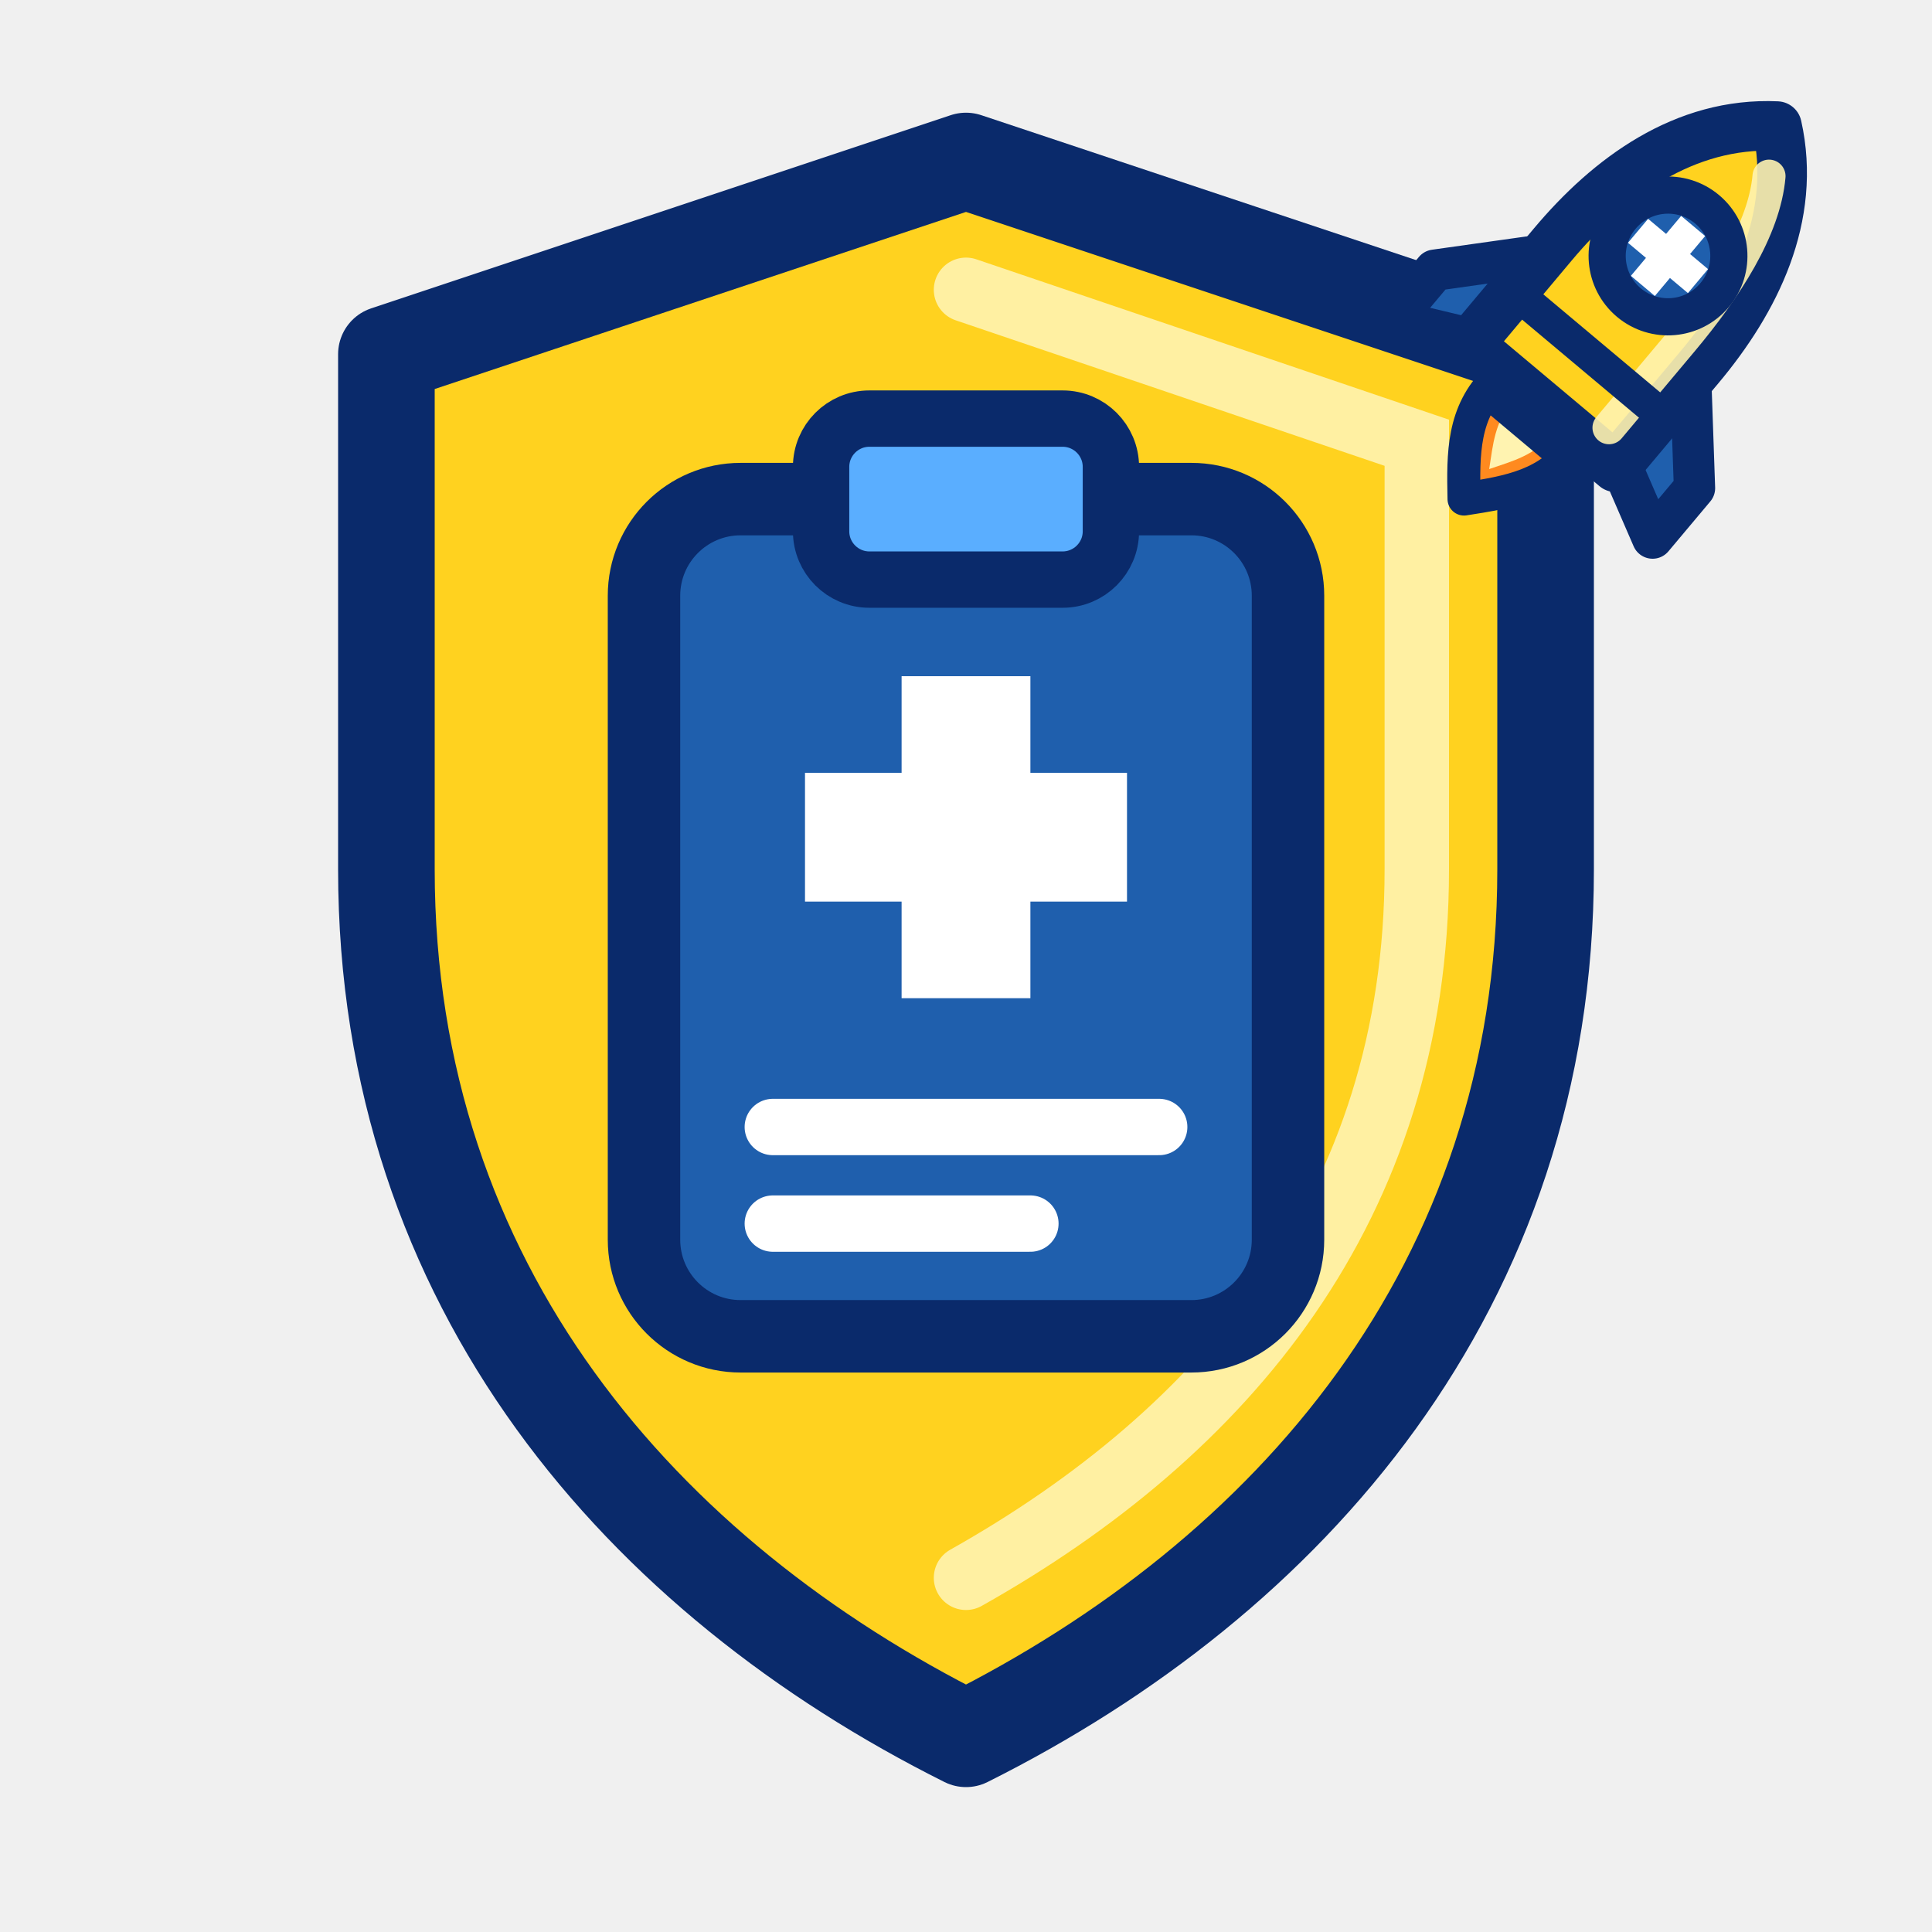
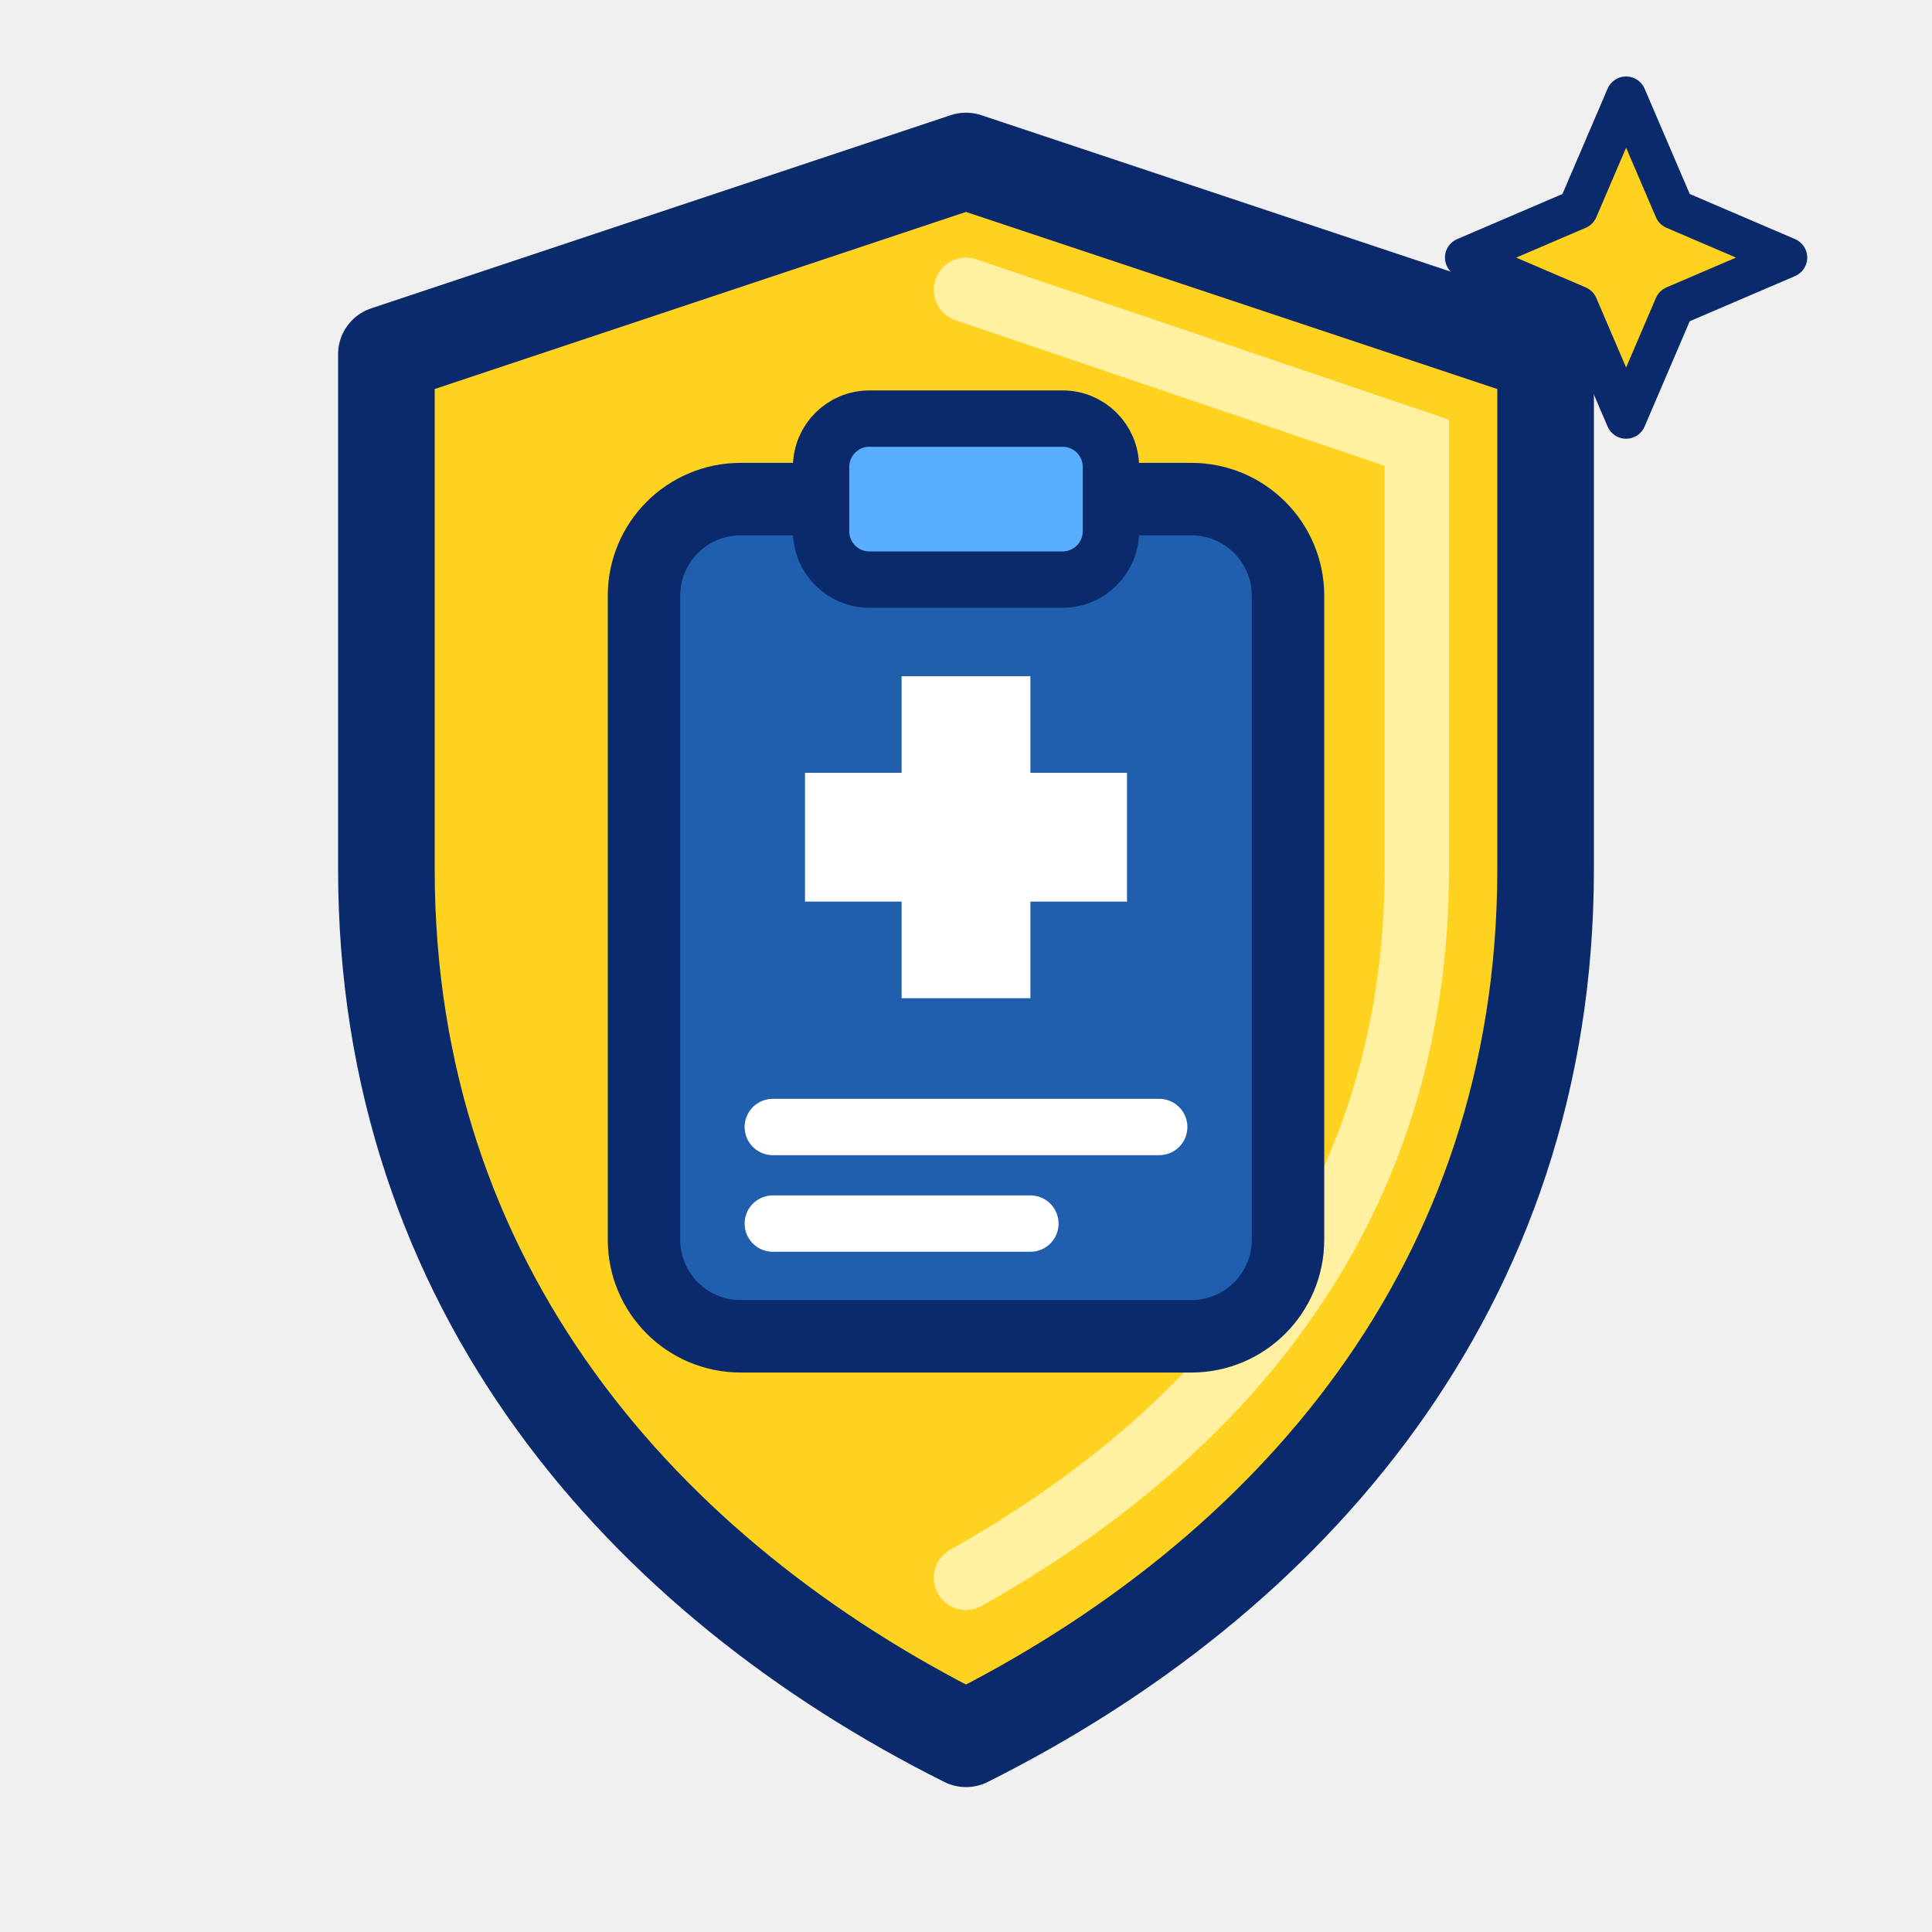
<svg xmlns="http://www.w3.org/2000/svg" viewBox="0 0 120 120">
  <path d="M60 10 L96 22 V54 C96 80 80 98 60 108 C40 98 24 80 24 54 V22 Z" fill="#FFD21F" stroke="#0A2A6B" stroke-linejoin="round" stroke-linecap="round" stroke-width="6" />
  <path d="M60 18 L88 27.5 V54 C88 75 76 89 60 98" fill="none" stroke="#FFF3B0" stroke-width="4" stroke-linecap="round" opacity=".9" />
  <rect x="40" y="31" width="40" height="52" rx="6" fill="#1F5FAD" stroke="#0A2A6B" stroke-linejoin="round" stroke-linecap="round" stroke-width="4.5" />
  <rect x="51" y="26" width="18" height="10" rx="3" fill="#5AAEFF" stroke="#0A2A6B" stroke-linejoin="round" stroke-linecap="round" stroke-width="3.5" />
  <path d="M56 42 H64 V48 H70 V56 H64 V62 H56 V56 H50 V48 H56 Z" fill="#FFFFFF" />
  <path d="M48 70 H72 M48 76 H64" stroke="#FFFFFF" stroke-width="3.5" stroke-linecap="round" />
-   <g transform="translate(101 19) rotate(40) scale(0.27) translate(-60 -60)">
-     <path d="M48 92 C47 103 53 110 60 118 C67 110 73 103 72 92 Z" fill="#FF8A1F" stroke="#0A2A6B" stroke-linejoin="round" stroke-linecap="round" stroke-width="7.6" />
-     <path d="M54 93 C54 100 57 104 60 109 C63 104 66 100 66 93 Z" fill="#FFF3B0" />
-     <path d="M39 62 L21 82 V97 L39 88 Z" fill="#1F5FAD" stroke="#0A2A6B" stroke-linejoin="round" stroke-linecap="round" stroke-width="9.5" />
-     <path d="M81 62 L99 82 V97 L81 88 Z" fill="#1F5FAD" stroke="#0A2A6B" stroke-linejoin="round" stroke-linecap="round" stroke-width="9.5" />
-     <path d="M60 6 C77 19 82 40 82 60 V90 H38 V60 C38 40 43 19 60 6 Z" fill="#FFD21F" stroke="#0A2A6B" stroke-linejoin="round" stroke-linecap="round" stroke-width="11.4" />
-     <path d="M66 16 C73 26 75 42 75 58 V84" fill="none" stroke="#FFF3B0" stroke-width="7.6" stroke-linecap="round" opacity=".9" />
-     <path d="M38 74 H82" stroke="#0A2A6B" stroke-width="7.6" />
-     <rect x="49" y="90" width="22" height="6" rx="2" fill="#1F5FAD" stroke="#0A2A6B" stroke-linejoin="round" stroke-linecap="round" stroke-width="6.65" />
-     <circle cx="60" cy="45" r="14" fill="#1F5FAD" stroke="#0A2A6B" stroke-linejoin="round" stroke-linecap="round" stroke-width="8.55" />
-     <path d="M56.4 36 H63.6 V41.4 H69 V48.6 H63.6 V54 H56.4 V48.6 H51 V41.4 H56.4 Z" fill="#FFFFFF" />
-   </g>
+   <path d="M101 6 l3 7 7 3 -7 3 -3 7 -3 -7 -7 -3 7 -3z" fill="#FFD21F" stroke="#0A2A6B" stroke-linejoin="round" stroke-linecap="round" stroke-width="2.5" />
</svg>
